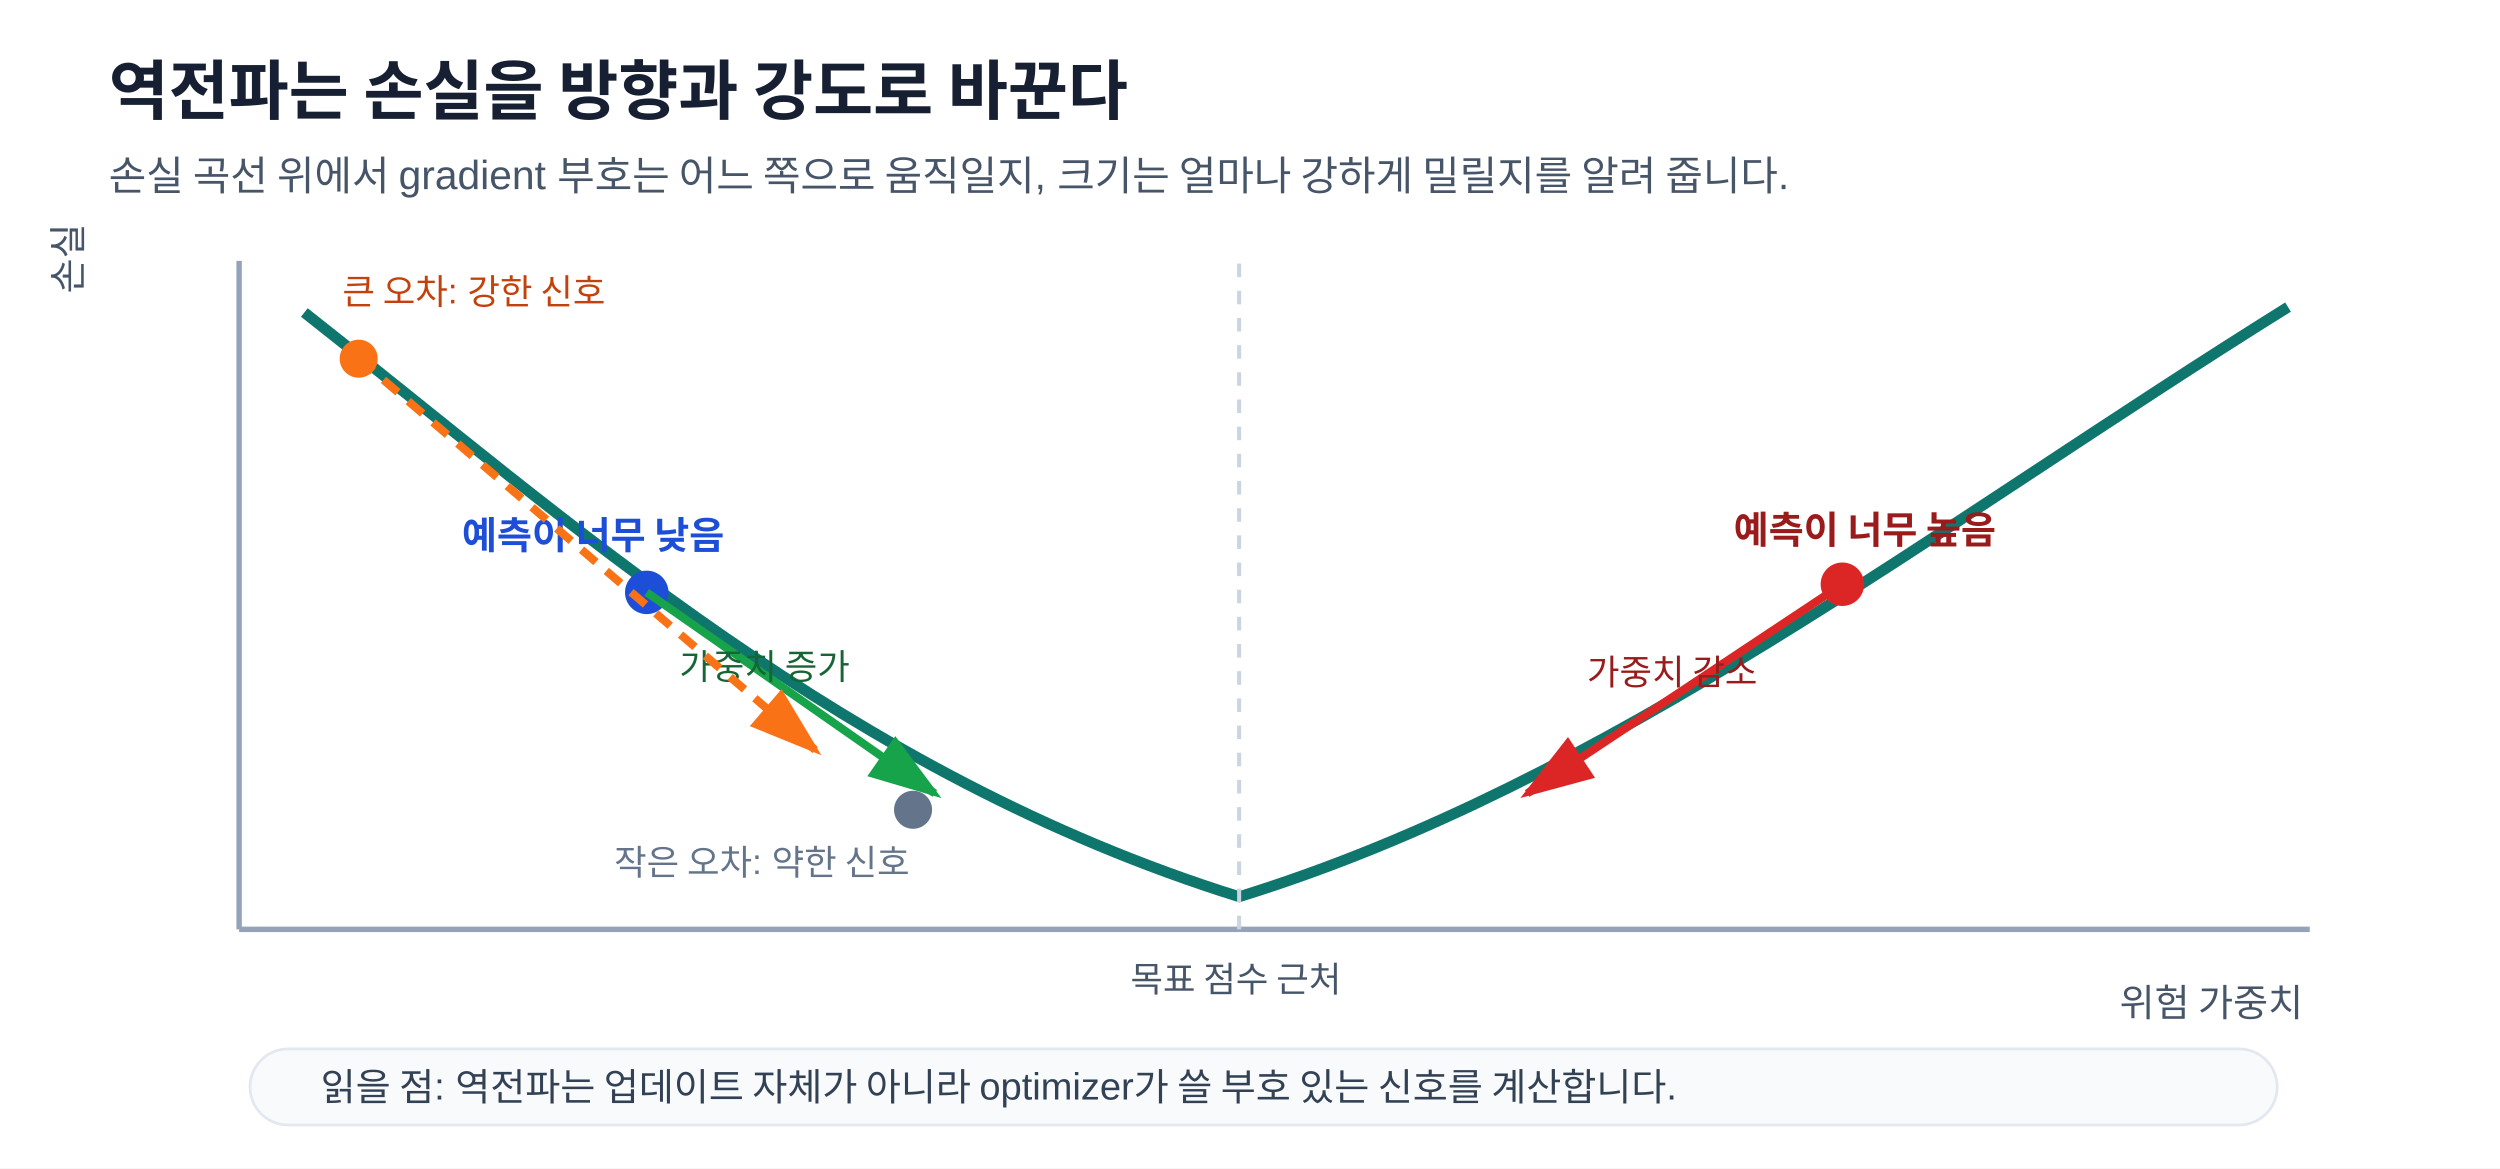
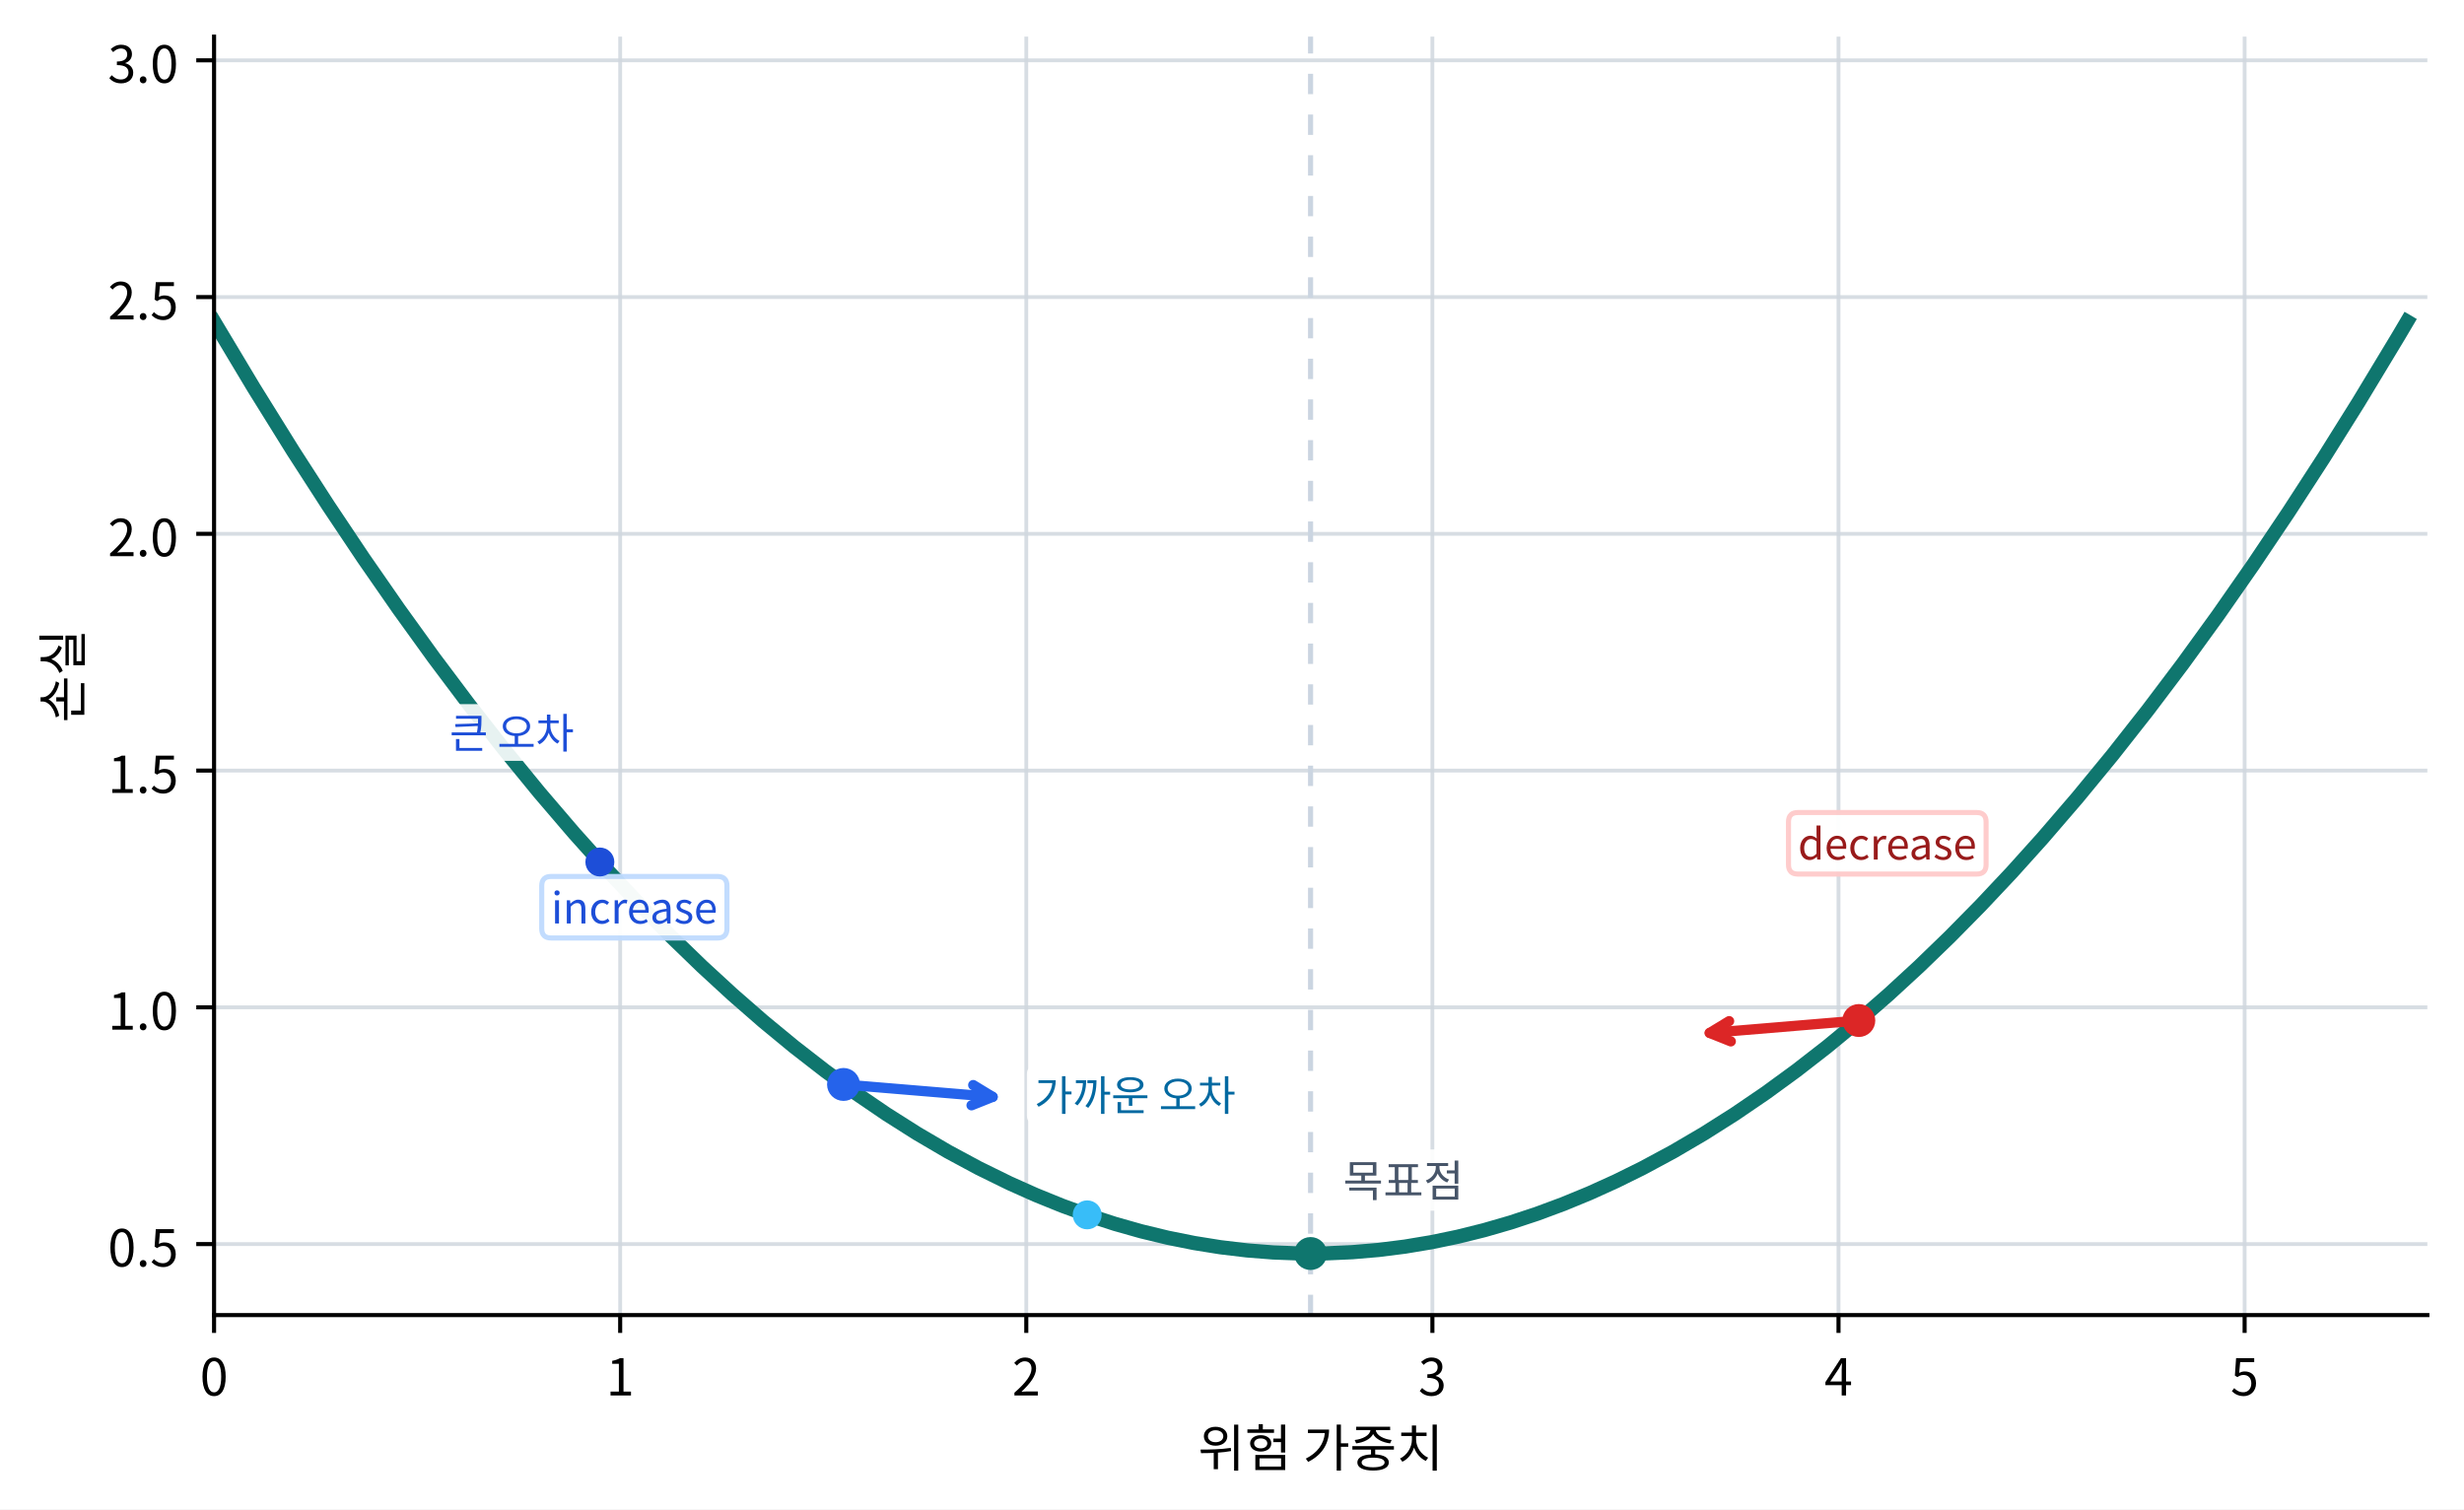
- <svg xmlns="http://www.w3.org/2000/svg" viewBox="0 0 920 430" role="img" aria-labelledby="title desc">
-   <rect width="920" height="430" fill="#ffffff" />
-   <text x="40" y="42" font-family="Arial, sans-serif" font-size="24" font-weight="700" fill="#172033">역전파는 손실을 방향과 강도로 바꾼다</text>
-   <text x="40" y="70" font-family="Arial, sans-serif" font-size="15" fill="#475569">손실 곡선 위에서 gradient 부호는 어느 쪽으로 움직일지, 크기는 얼마나 강하게 밀릴지를 알려 줍니다.</text>
-   <line x1="88" y1="342" x2="850" y2="342" stroke="#94a3b8" stroke-width="2" />
-   <line x1="88" y1="342" x2="88" y2="96" stroke="#94a3b8" stroke-width="2" />
-   <text x="780" y="374" font-family="Arial, sans-serif" font-size="14" fill="#475569">위험 가중치</text>
-   <text x="30" y="108" font-family="Arial, sans-serif" font-size="14" fill="#475569" transform="rotate(-90 30 108)">손실</text>
-   <path d="M112 115 C210 192, 312 285, 456 330 C592 288, 712 194, 842 113" fill="none" stroke="#0f766e" stroke-width="4" />
-   <line x1="456" y1="342" x2="456" y2="96" stroke="#cbd5e1" stroke-width="1.5" stroke-dasharray="5 5" />
-   <text x="416" y="365" font-family="Arial, sans-serif" font-size="13" fill="#475569">목표 점수 근처</text>
-   <circle cx="238" cy="218" r="8" fill="#1d4ed8" />
-   <text x="170" y="202" font-family="Arial, sans-serif" font-size="14" font-weight="700" fill="#1d4ed8">예측이 너무 낮음</text>
-   <line x1="238" y1="218" x2="344" y2="292" stroke="#16a34a" stroke-width="3" marker-end="url(#arrow-green)" />
-   <text x="250" y="250" font-family="Arial, sans-serif" font-size="13" fill="#166534">가중치 증가</text>
-   <circle cx="336" cy="298" r="7" fill="#64748b" />
-   <text x="226" y="322" font-family="Arial, sans-serif" font-size="13" fill="#64748b">작은 오차: 약한 신호</text>
-   <circle cx="678" cy="215" r="8" fill="#dc2626" />
-   <text x="638" y="200" font-family="Arial, sans-serif" font-size="14" font-weight="700" fill="#991b1b">예측이 너무 높음</text>
-   <line x1="678" y1="215" x2="562" y2="292" stroke="#dc2626" stroke-width="3" marker-end="url(#arrow-red)" />
-   <text x="584" y="252" font-family="Arial, sans-serif" font-size="13" fill="#991b1b">가중치 감소</text>
-   <circle cx="132" cy="132" r="7" fill="#f97316" />
-   <line x1="132" y1="132" x2="300" y2="276" stroke="#f97316" stroke-width="3" stroke-dasharray="7 5" marker-end="url(#arrow-orange)" />
-   <text x="126" y="112" font-family="Arial, sans-serif" font-size="13" fill="#c2410c">큰 오차: 강한 신호</text>
-   <rect x="92" y="386" width="746" height="28" rx="14" fill="#f8fafc" stroke="#e2e8f0" />
-   <text x="118" y="405" font-family="Arial, sans-serif" font-size="14" fill="#334155">읽을 점: 역전파는 업데이트 자체가 아니라 optimizer가 쓸 부호 있는 신호를 계산합니다.</text>
+ <svg xmlns="http://www.w3.org/2000/svg" xmlns:xlink="http://www.w3.org/1999/xlink" width="484.38pt" height="296.712pt" viewBox="0 0 484.38 296.712" version="1.1" role="img" aria-labelledby="title desc">
  <defs>
-     <marker id="arrow-green" markerWidth="10" markerHeight="10" refX="8" refY="3" orient="auto" markerUnits="strokeWidth">
-       <path d="M0,0 L0,6 L9,3 z" fill="#16a34a" />
-     </marker>
-     <marker id="arrow-red" markerWidth="10" markerHeight="10" refX="8" refY="3" orient="auto" markerUnits="strokeWidth">
-       <path d="M0,0 L0,6 L9,3 z" fill="#dc2626" />
-     </marker>
-     <marker id="arrow-orange" markerWidth="10" markerHeight="10" refX="8" refY="3" orient="auto" markerUnits="strokeWidth">
-       <path d="M0,0 L0,6 L9,3 z" fill="#f97316" />
-     </marker>
+     <style type="text/css">*{stroke-linejoin: round; stroke-linecap: butt}</style>
+   </defs>
+   <g id="figure_1">
+     <g id="patch_1">
+       <path d="M 0 296.712  L 484.38 296.712  L 484.38 0  L 0 0  z " style="fill: #ffffff" />
+     </g>
+     <g id="axes_1">
+       <g id="patch_2">
+         <path d="M 42.08 258.512  L 477.18 258.512  L 477.18 7.2  L 42.08 7.2  z " style="fill: #ffffff" />
+       </g>
+       <g id="matplotlib.axis_1">
+         <g id="xtick_1">
+           <g id="line2d_1">
+             <path d="M 42.08 258.512  L 42.08 7.2  " clip-path="url(#p2b32f256f6)" style="fill: none; stroke: #d0d7de; stroke-opacity: 0.85; stroke-width: 0.75; stroke-linecap: square" />
+           </g>
+           <g id="line2d_2">
+             <defs>
+               <path id="m769a69a779" d="M 0 0  L 0 3.5  " style="stroke: #000000; stroke-width: 0.8" />
+             </defs>
+             <g>
+               <use xlink:href="#m769a69a779" x="42.08" y="258.512" style="stroke: #000000; stroke-width: 0.8" />
+             </g>
+           </g>
+           <g id="text_1">
+             <g transform="translate(39.30469 274.312) scale(0.1 -0.1)">
+               <defs>
+                 <path id="NotoSansCJKkr-Regular-11" d="M 1779 -83  C 2669 -83 3238 723 3238 2362  C 3238 3987 2669 4774 1779 4774  C 883 4774 320 3987 320 2362  C 320 723 883 -83 1779 -83  z M 1779 390  C 1248 390 883 986 883 2362  C 883 3731 1248 4314 1779 4314  C 2310 4314 2675 3731 2675 2362  C 2675 986 2310 390 1779 390  z " transform="scale(0.015625)" />
+               </defs>
+               <use xlink:href="#NotoSansCJKkr-Regular-11" />
+             </g>
+           </g>
+         </g>
+         <g id="xtick_2">
+           <g id="line2d_3">
+             <path d="M 121.915 258.512  L 121.915 7.2  " clip-path="url(#p2b32f256f6)" style="fill: none; stroke: #d0d7de; stroke-opacity: 0.85; stroke-width: 0.75; stroke-linecap: square" />
+           </g>
+           <g id="line2d_4">
+             <g>
+               <use xlink:href="#m769a69a779" x="121.915" y="258.512" style="stroke: #000000; stroke-width: 0.8" />
+             </g>
+           </g>
+           <g id="text_2">
+             <g transform="translate(119.1395 274.312) scale(0.1 -0.1)">
+               <defs>
+                 <path id="NotoSansCJKkr-Regular-12" d="M 563 0  L 3136 0  L 3136 486  L 2195 486  L 2195 4691  L 1747 4691  C 1491 4544 1190 4435 774 4358  L 774 3987  L 1613 3987  L 1613 486  L 563 486  L 563 0  z " transform="scale(0.015625)" />
+               </defs>
+               <use xlink:href="#NotoSansCJKkr-Regular-12" />
+             </g>
+           </g>
+         </g>
+         <g id="xtick_3">
+           <g id="line2d_5">
+             <path d="M 201.749 258.512  L 201.749 7.2  " clip-path="url(#p2b32f256f6)" style="fill: none; stroke: #d0d7de; stroke-opacity: 0.85; stroke-width: 0.75; stroke-linecap: square" />
+           </g>
+           <g id="line2d_6">
+             <g>
+               <use xlink:href="#m769a69a779" x="201.749" y="258.512" style="stroke: #000000; stroke-width: 0.8" />
+             </g>
+           </g>
+           <g id="text_3">
+             <g transform="translate(198.9744 274.312) scale(0.1 -0.1)">
+               <defs>
+                 <path id="NotoSansCJKkr-Regular-13" d="M 282 0  L 3232 0  L 3232 506  L 1933 506  C 1696 506 1408 480 1165 461  C 2266 1504 3008 2458 3008 3398  C 3008 4230 2477 4774 1638 4774  C 1043 4774 634 4506 256 4090  L 595 3757  C 858 4070 1184 4301 1568 4301  C 2150 4301 2432 3910 2432 3373  C 2432 2566 1754 1632 282 346  L 282 0  z " transform="scale(0.015625)" />
+               </defs>
+               <use xlink:href="#NotoSansCJKkr-Regular-13" />
+             </g>
+           </g>
+         </g>
+         <g id="xtick_4">
+           <g id="line2d_7">
+             <path d="M 281.584 258.512  L 281.584 7.2  " clip-path="url(#p2b32f256f6)" style="fill: none; stroke: #d0d7de; stroke-opacity: 0.85; stroke-width: 0.75; stroke-linecap: square" />
+           </g>
+           <g id="line2d_8">
+             <g>
+               <use xlink:href="#m769a69a779" x="281.584" y="258.512" style="stroke: #000000; stroke-width: 0.8" />
+             </g>
+           </g>
+           <g id="text_4">
+             <g transform="translate(278.8093 274.312) scale(0.1 -0.1)">
+               <defs>
+                 <path id="NotoSansCJKkr-Regular-14" d="M 1683 -83  C 2522 -83 3194 416 3194 1254  C 3194 1901 2752 2310 2202 2445  L 2202 2477  C 2701 2650 3034 3034 3034 3603  C 3034 4346 2458 4774 1664 4774  C 1126 4774 710 4538 358 4218  L 672 3846  C 941 4115 1267 4301 1645 4301  C 2138 4301 2438 4006 2438 3558  C 2438 3053 2112 2662 1139 2662  L 1139 2214  C 2227 2214 2598 1843 2598 1274  C 2598 736 2208 403 1645 403  C 1114 403 762 659 486 941  L 186 563  C 493 224 954 -83 1683 -83  z " transform="scale(0.015625)" />
+               </defs>
+               <use xlink:href="#NotoSansCJKkr-Regular-14" />
+             </g>
+           </g>
+         </g>
+         <g id="xtick_5">
+           <g id="line2d_9">
+             <path d="M 361.419 258.512  L 361.419 7.2  " clip-path="url(#p2b32f256f6)" style="fill: none; stroke: #d0d7de; stroke-opacity: 0.85; stroke-width: 0.75; stroke-linecap: square" />
+           </g>
+           <g id="line2d_10">
+             <g>
+               <use xlink:href="#m769a69a779" x="361.419" y="258.512" style="stroke: #000000; stroke-width: 0.8" />
+             </g>
+           </g>
+           <g id="text_5">
+             <g transform="translate(358.6441 274.312) scale(0.1 -0.1)">
+               <defs>
+                 <path id="NotoSansCJKkr-Regular-15" d="M 2176 0  L 2726 0  L 2726 1293  L 3354 1293  L 3354 1760  L 2726 1760  L 2726 4691  L 2080 4691  L 128 1677  L 128 1293  L 2176 1293  L 2176 0  z M 2176 1760  L 736 1760  L 1805 3360  C 1939 3590 2067 3827 2182 4051  L 2208 4051  C 2195 3814 2176 3430 2176 3200  L 2176 1760  z " transform="scale(0.015625)" />
+               </defs>
+               <use xlink:href="#NotoSansCJKkr-Regular-15" />
+             </g>
+           </g>
+         </g>
+         <g id="xtick_6">
+           <g id="line2d_11">
+             <path d="M 441.254 258.512  L 441.254 7.2  " clip-path="url(#p2b32f256f6)" style="fill: none; stroke: #d0d7de; stroke-opacity: 0.85; stroke-width: 0.75; stroke-linecap: square" />
+           </g>
+           <g id="line2d_12">
+             <g>
+               <use xlink:href="#m769a69a779" x="441.254" y="258.512" style="stroke: #000000; stroke-width: 0.8" />
+             </g>
+           </g>
+           <g id="text_6">
+             <g transform="translate(438.479 274.312) scale(0.1 -0.1)">
+               <defs>
+                 <path id="NotoSansCJKkr-Regular-16" d="M 1677 -83  C 2464 -83 3213 499 3213 1523  C 3213 2560 2573 3021 1798 3021  C 1517 3021 1306 2950 1094 2835  L 1216 4192  L 2982 4192  L 2982 4691  L 704 4691  L 550 2502  L 864 2304  C 1133 2483 1331 2579 1645 2579  C 2234 2579 2618 2182 2618 1510  C 2618 826 2176 403 1619 403  C 1075 403 730 653 467 922  L 173 538  C 493 224 941 -83 1677 -83  z " transform="scale(0.015625)" />
+               </defs>
+               <use xlink:href="#NotoSansCJKkr-Regular-16" />
+             </g>
+           </g>
+         </g>
+         <g id="text_7">
+           <g transform="translate(235.5094 288.312) scale(0.1 -0.1)">
+             <defs>
+               <path id="NotoSansCJKkr-Regular-d4ff" d="M 2208 5018  C 1350 5018 736 4538 736 3827  C 736 3123 1350 2637 2208 2637  C 3072 2637 3686 3123 3686 3827  C 3686 4538 3072 5018 2208 5018  z M 2208 4582  C 2778 4582 3181 4275 3181 3827  C 3181 3379 2778 3078 2208 3078  C 1651 3078 1248 3379 1248 3827  C 1248 4275 1651 4582 2208 4582  z M 4538 5286  L 4538 -499  L 5062 -499  L 5062 5286  L 4538 5286  z M 378 1702  C 851 1702 1402 1709 1978 1734  L 1978 -320  L 2509 -320  L 2509 1766  C 3059 1805 3616 1862 4160 1965  L 4122 2362  C 2854 2170 1382 2150 307 2150  L 378 1702  z " transform="scale(0.015625)" />
+               <path id="NotoSansCJKkr-Regular-e3d3" d="M 1325 1478  L 1325 -422  L 5082 -422  L 5082 1478  L 1325 1478  z M 4563 1050  L 4563 13  L 1850 13  L 1850 1050  L 4563 1050  z M 2003 3962  C 1222 3962 666 3539 666 2931  C 666 2310 1222 1901 2003 1901  C 2784 1901 3334 2310 3334 2931  C 3334 3539 2784 3962 2003 3962  z M 2003 3552  C 2490 3552 2829 3302 2829 2931  C 2829 2554 2490 2304 2003 2304  C 1510 2304 1171 2554 1171 2931  C 1171 3302 1510 3552 2003 3552  z M 3590 3533  L 3590 3091  L 4550 3091  L 4550 1786  L 5082 1786  L 5082 5293  L 4550 5293  L 4550 3533  L 3590 3533  z M 1741 5344  L 1741 4691  L 326 4691  L 326 4256  L 3674 4256  L 3674 4691  L 2266 4691  L 2266 5344  L 1741 5344  z " transform="scale(0.015625)" />
+               <path id="NotoSansCJKkr-Regular-1" transform="scale(0.015625)" />
+               <path id="NotoSansCJKkr-Regular-b9fb" d="M 4237 5293  L 4237 -493  L 4768 -493  L 4768 2502  L 5690 2502  L 5690 2944  L 4768 2944  L 4768 5293  L 4237 5293  z M 621 4672  L 621 4230  L 2746 4230  C 2624 2861 1824 1754 352 1011  L 646 602  C 2522 1536 3277 3027 3277 4672  L 621 4672  z " transform="scale(0.015625)" />
+               <path id="NotoSansCJKkr-Regular-d70c" d="M 2931 1133  C 3834 1133 4378 915 4378 531  C 4378 147 3834 -77 2931 -77  C 2022 -77 1485 147 1485 531  C 1485 915 2022 1133 2931 1133  z M 320 2586  L 320 2150  L 2669 2150  L 2669 1542  C 1587 1491 947 1139 947 531  C 947 -122 1690 -486 2931 -486  C 4166 -486 4909 -122 4909 531  C 4909 1139 4269 1491 3194 1542  L 3194 2150  L 5549 2150  L 5549 2586  L 320 2586  z M 800 5024  L 800 4595  L 2592 4595  C 2547 3962 1619 3462 614 3354  L 800 2931  C 1760 3046 2624 3475 2931 4109  C 3251 3475 4115 3046 5069 2931  L 5261 3354  C 4243 3462 3322 3962 3277 4595  L 5075 4595  L 5075 5024  L 800 5024  z " transform="scale(0.015625)" />
+               <path id="NotoSansCJKkr-Regular-dc53" d="M 4525 5293  L 4525 -499  L 5056 -499  L 5056 5293  L 4525 5293  z M 1920 5184  L 1920 4288  L 582 4288  L 582 3859  L 1926 3859  L 1926 3418  C 1926 2406 1286 1427 429 1030  L 723 621  C 1395 934 1939 1600 2195 2406  C 2464 1645 3014 1024 3674 723  L 3968 1133  C 3104 1510 2451 2451 2451 3418  L 2451 3859  L 3770 3859  L 3770 4288  L 2451 4288  L 2451 5184  L 1920 5184  z " transform="scale(0.015625)" />
+             </defs>
+             <use xlink:href="#NotoSansCJKkr-Regular-d4ff" />
+             <use xlink:href="#NotoSansCJKkr-Regular-e3d3" transform="translate(92 0)" />
+             <use xlink:href="#NotoSansCJKkr-Regular-1" transform="translate(184 0)" />
+             <use xlink:href="#NotoSansCJKkr-Regular-b9fb" transform="translate(206.4062 0)" />
+             <use xlink:href="#NotoSansCJKkr-Regular-d70c" transform="translate(298.4062 0)" />
+             <use xlink:href="#NotoSansCJKkr-Regular-dc53" transform="translate(390.4062 0)" />
+           </g>
+         </g>
+       </g>
+       <g id="matplotlib.axis_2">
+         <g id="ytick_1">
+           <g id="line2d_13">
+             <path d="M 42.08 244.55  L 477.18 244.55  " clip-path="url(#p2b32f256f6)" style="fill: none; stroke: #d0d7de; stroke-opacity: 0.85; stroke-width: 0.75; stroke-linecap: square" />
+           </g>
+           <g id="line2d_14">
+             <defs>
+               <path id="m2dd2125215" d="M 0 0  L -3.5 0  " style="stroke: #000000; stroke-width: 0.8" />
+             </defs>
+             <g>
+               <use xlink:href="#m2dd2125215" x="42.08" y="244.55" style="stroke: #000000; stroke-width: 0.8" />
+             </g>
+           </g>
+           <g id="text_8">
+             <g transform="translate(21.2 248.9502) scale(0.1 -0.1)">
+               <defs>
+                 <path id="NotoSansCJKkr-Regular-f" d="M 890 -83  C 1120 -83 1312 96 1312 358  C 1312 627 1120 806 890 806  C 653 806 467 627 467 358  C 467 96 653 -83 890 -83  z " transform="scale(0.015625)" />
+               </defs>
+               <use xlink:href="#NotoSansCJKkr-Regular-11" />
+               <use xlink:href="#NotoSansCJKkr-Regular-f" transform="translate(55.5 0)" />
+               <use xlink:href="#NotoSansCJKkr-Regular-16" transform="translate(83.29688 0)" />
+             </g>
+           </g>
+         </g>
+         <g id="ytick_2">
+           <g id="line2d_15">
+             <path d="M 42.08 198.011  L 477.18 198.011  " clip-path="url(#p2b32f256f6)" style="fill: none; stroke: #d0d7de; stroke-opacity: 0.85; stroke-width: 0.75; stroke-linecap: square" />
+           </g>
+           <g id="line2d_16">
+             <g>
+               <use xlink:href="#m2dd2125215" x="42.08" y="198.011" style="stroke: #000000; stroke-width: 0.8" />
+             </g>
+           </g>
+           <g id="text_9">
+             <g transform="translate(21.2 202.411) scale(0.1 -0.1)">
+               <use xlink:href="#NotoSansCJKkr-Regular-12" />
+               <use xlink:href="#NotoSansCJKkr-Regular-f" transform="translate(55.5 0)" />
+               <use xlink:href="#NotoSansCJKkr-Regular-11" transform="translate(83.29688 0)" />
+             </g>
+           </g>
+         </g>
+         <g id="ytick_3">
+           <g id="line2d_17">
+             <path d="M 42.08 151.472  L 477.18 151.472  " clip-path="url(#p2b32f256f6)" style="fill: none; stroke: #d0d7de; stroke-opacity: 0.85; stroke-width: 0.75; stroke-linecap: square" />
+           </g>
+           <g id="line2d_18">
+             <g>
+               <use xlink:href="#m2dd2125215" x="42.08" y="151.472" style="stroke: #000000; stroke-width: 0.8" />
+             </g>
+           </g>
+           <g id="text_10">
+             <g transform="translate(21.2 155.8717) scale(0.1 -0.1)">
+               <use xlink:href="#NotoSansCJKkr-Regular-12" />
+               <use xlink:href="#NotoSansCJKkr-Regular-f" transform="translate(55.5 0)" />
+               <use xlink:href="#NotoSansCJKkr-Regular-16" transform="translate(83.29688 0)" />
+             </g>
+           </g>
+         </g>
+         <g id="ytick_4">
+           <g id="line2d_19">
+             <path d="M 42.08 104.932  L 477.18 104.932  " clip-path="url(#p2b32f256f6)" style="fill: none; stroke: #d0d7de; stroke-opacity: 0.85; stroke-width: 0.75; stroke-linecap: square" />
+           </g>
+           <g id="line2d_20">
+             <g>
+               <use xlink:href="#m2dd2125215" x="42.08" y="104.932" style="stroke: #000000; stroke-width: 0.8" />
+             </g>
+           </g>
+           <g id="text_11">
+             <g transform="translate(21.2 109.3324) scale(0.1 -0.1)">
+               <use xlink:href="#NotoSansCJKkr-Regular-13" />
+               <use xlink:href="#NotoSansCJKkr-Regular-f" transform="translate(55.5 0)" />
+               <use xlink:href="#NotoSansCJKkr-Regular-11" transform="translate(83.29688 0)" />
+             </g>
+           </g>
+         </g>
+         <g id="ytick_5">
+           <g id="line2d_21">
+             <path d="M 42.08 58.393  L 477.18 58.393  " clip-path="url(#p2b32f256f6)" style="fill: none; stroke: #d0d7de; stroke-opacity: 0.85; stroke-width: 0.75; stroke-linecap: square" />
+           </g>
+           <g id="line2d_22">
+             <g>
+               <use xlink:href="#m2dd2125215" x="42.08" y="58.393" style="stroke: #000000; stroke-width: 0.8" />
+             </g>
+           </g>
+           <g id="text_12">
+             <g transform="translate(21.2 62.79319) scale(0.1 -0.1)">
+               <use xlink:href="#NotoSansCJKkr-Regular-13" />
+               <use xlink:href="#NotoSansCJKkr-Regular-f" transform="translate(55.5 0)" />
+               <use xlink:href="#NotoSansCJKkr-Regular-16" transform="translate(83.29688 0)" />
+             </g>
+           </g>
+         </g>
+         <g id="ytick_6">
+           <g id="line2d_23">
+             <path d="M 42.08 11.854  L 477.18 11.854  " clip-path="url(#p2b32f256f6)" style="fill: none; stroke: #d0d7de; stroke-opacity: 0.85; stroke-width: 0.75; stroke-linecap: square" />
+           </g>
+           <g id="line2d_24">
+             <g>
+               <use xlink:href="#m2dd2125215" x="42.08" y="11.854" style="stroke: #000000; stroke-width: 0.8" />
+             </g>
+           </g>
+           <g id="text_13">
+             <g transform="translate(21.2 16.25393) scale(0.1 -0.1)">
+               <use xlink:href="#NotoSansCJKkr-Regular-14" />
+               <use xlink:href="#NotoSansCJKkr-Regular-f" transform="translate(55.5 0)" />
+               <use xlink:href="#NotoSansCJKkr-Regular-11" transform="translate(83.29688 0)" />
+             </g>
+           </g>
+         </g>
+         <g id="text_14">
+           <g transform="translate(16 142.056) rotate(-90) scale(0.1 -0.1)">
+             <defs>
+               <path id="NotoSansCJKkr-Regular-cf8b" d="M 992 1286  L 992 -371  L 4966 -371  L 4966 64  L 1523 64  L 1523 1286  L 992 1286  z M 2669 3162  L 2669 2189  L 320 2189  L 320 1754  L 5562 1754  L 5562 2189  L 3194 2189  L 3194 3162  L 2669 3162  z M 2662 5139  L 2662 4883  C 2662 4077 1683 3379 659 3213  L 870 2790  C 1747 2957 2573 3443 2931 4134  C 3290 3443 4122 2957 4992 2790  L 5203 3213  C 4179 3373 3200 4070 3200 4883  L 3200 5139  L 2662 5139  z " transform="scale(0.015625)" />
+               <path id="NotoSansCJKkr-Regular-d0df" d="M 4531 5293  L 4531 2298  L 5056 2298  L 5056 5293  L 4531 5293  z M 1338 -6  L 1338 -435  L 5261 -435  L 5261 -6  L 1850 -6  L 1850 608  L 5062 608  L 5062 2003  L 1318 2003  L 1318 1581  L 4538 1581  L 4538 1011  L 1338 1011  L 1338 -6  z M 1824 5126  L 1824 4685  C 1824 3846 1229 3072 358 2771  L 627 2349  C 1312 2598 1843 3123 2099 3782  C 2362 3168 2886 2688 3558 2458  L 3821 2874  C 2963 3155 2362 3878 2362 4685  L 2362 5126  L 1824 5126  z " transform="scale(0.015625)" />
+             </defs>
+             <use xlink:href="#NotoSansCJKkr-Regular-cf8b" />
+             <use xlink:href="#NotoSansCJKkr-Regular-d0df" transform="translate(92 0)" />
+           </g>
+         </g>
+       </g>
+       <g id="line2d_25">
+         <path d="M 42.08 63.205  L 49.855 76.184  L 57.631 88.686  L 64.542 99.399  L 71.454 109.735  L 78.365 119.695  L 85.277 129.277  L 92.188 138.483  L 99.1 147.312  L 106.012 155.765  L 112.923 163.84  L 119.835 171.54  L 125.882 177.967  L 131.93 184.106  L 137.978 189.957  L 144.025 195.52  L 150.073 200.794  L 156.12 205.779  L 162.168 210.476  L 168.216 214.885  L 174.263 219.005  L 180.311 222.837  L 186.358 226.381  L 192.406 229.636  L 198.454 232.602  L 203.637 234.915  L 208.821 237.017  L 214.005 238.906  L 219.188 240.584  L 224.372 242.049  L 229.556 243.303  L 234.739 244.345  L 239.923 245.175  L 245.107 245.793  L 250.29 246.199  L 255.474 246.393  L 260.658 246.376  L 265.841 246.146  L 271.025 245.705  L 276.209 245.051  L 281.392 244.186  L 286.576 243.109  L 291.76 241.82  L 296.943 240.319  L 302.127 238.606  L 307.311 236.681  L 312.494 234.545  L 317.678 232.196  L 322.862 229.636  L 328.909 226.381  L 334.957 222.837  L 341.004 219.005  L 347.052 214.885  L 353.1 210.476  L 359.147 205.779  L 365.195 200.794  L 371.243 195.52  L 377.29 189.957  L 383.338 184.106  L 389.385 177.967  L 395.433 171.54  L 401.481 164.823  L 408.392 156.795  L 415.304 148.389  L 422.215 139.607  L 429.127 130.448  L 436.038 120.913  L 442.95 111.001  L 449.861 100.712  L 456.773 90.046  L 463.685 79.004  L 471.46 66.131  L 473.188 63.205  L 473.188 63.205  " clip-path="url(#p2b32f256f6)" style="fill: none; stroke: #0f766e; stroke-width: 2.8; stroke-linecap: square" />
+       </g>
+       <g id="line2d_26">
+         <path d="M 257.634 258.512  L 257.634 7.2  " clip-path="url(#p2b32f256f6)" style="fill: none; stroke-dasharray: 4,4; stroke-dashoffset: 0; stroke: #cbd5e1" />
+       </g>
+       <g id="patch_3">
+         <path d="M 42.08 258.512  L 42.08 7.2  " style="fill: none; stroke: #000000; stroke-width: 0.8; stroke-linejoin: miter; stroke-linecap: square" />
+       </g>
+       <g id="patch_4">
+         <path d="M 42.08 258.512  L 477.18 258.512  " style="fill: none; stroke: #000000; stroke-width: 0.8; stroke-linejoin: miter; stroke-linecap: square" />
+       </g>
+       <g id="text_15">
+         <g id="patch_5">
+           <path d="M 264.021 237.994  L 287.757 237.994  Q 289.477 237.994 289.477 236.274  L 289.477 227.674  Q 289.477 225.954 287.757 225.954  L 264.021 225.954  Q 262.301 225.954 262.301 227.674  L 262.301 236.274  Q 262.301 237.994 264.021 237.994  z " style="fill: #ffffff; opacity: 0.9" />
+         </g>
+         <g style="fill: #475569" transform="translate(264.0206 235.2424) scale(0.086 -0.086)">
+           <defs>
+             <path id="NotoSansCJKkr-Regular-c8a4" d="M 4358 4627  L 4358 3514  L 1510 3514  L 1510 4627  L 4358 4627  z M 902 1331  L 902 902  L 4371 902  L 4371 -499  L 4902 -499  L 4902 1331  L 902 1331  z M 320 2362  L 320 1926  L 5549 1926  L 5549 2362  L 3200 2362  L 3200 3085  L 4877 3085  L 4877 5050  L 992 5050  L 992 3085  L 2669 3085  L 2669 2362  L 320 2362  z " transform="scale(0.015625)" />
+             <path id="NotoSansCJKkr-Regular-e257" d="M 794 2445  L 794 2010  L 1773 2010  L 1773 640  L 320 640  L 320 205  L 5568 205  L 5568 640  L 4083 640  L 4083 2010  L 5062 2010  L 5062 2445  L 4173 2445  L 4173 4320  L 5075 4320  L 5075 4755  L 781 4755  L 781 4320  L 1677 4320  L 1677 2445  L 794 2445  z M 2304 640  L 2304 2010  L 3552 2010  L 3552 640  L 2304 640  z M 2208 4320  L 3648 4320  L 3648 2445  L 2208 2445  L 2208 4320  z " transform="scale(0.015625)" />
+             <path id="NotoSansCJKkr-Regular-d60b" d="M 1325 1619  L 1325 -422  L 5082 -422  L 5082 1619  L 1325 1619  z M 4563 1197  L 4563 13  L 1850 13  L 1850 1197  L 4563 1197  z M 4550 5293  L 4550 3846  L 3405 3846  L 3405 3405  L 4550 3405  L 4550 1907  L 5082 1907  L 5082 5293  L 4550 5293  z M 506 4922  L 506 4486  L 1792 4486  L 1792 4275  C 1792 3456 1197 2682 339 2381  L 614 1958  C 1299 2208 1824 2739 2067 3398  C 2317 2803 2816 2323 3462 2086  L 3731 2509  C 2893 2810 2330 3533 2330 4275  L 2330 4486  L 3597 4486  L 3597 4922  L 506 4922  z " transform="scale(0.015625)" />
+           </defs>
+           <use xlink:href="#NotoSansCJKkr-Regular-c8a4" />
+           <use xlink:href="#NotoSansCJKkr-Regular-e257" transform="translate(92 0)" />
+           <use xlink:href="#NotoSansCJKkr-Regular-d60b" transform="translate(184 0)" />
+         </g>
+       </g>
+       <g id="patch_6">
+         <path d="M 167.817 213.342  Q 182.591 214.572 195.136 215.617  " style="fill: none; stroke: #2563eb; stroke-width: 2; stroke-linecap: round" />
+         <path d="M 191.315 213.292  L 195.136 215.617  L 190.983 217.278  " style="fill: none; stroke: #2563eb; stroke-width: 2; stroke-linecap: round" />
+       </g>
+       <g id="patch_7">
+         <path d="M 363.418 200.776  Q 348.644 202.006 336.099 203.051  " style="fill: none; stroke: #dc2626; stroke-width: 2; stroke-linecap: round" />
+         <path d="M 340.251 204.712  L 336.099 203.051  L 339.919 200.726  " style="fill: none; stroke: #dc2626; stroke-width: 2; stroke-linecap: round" />
+       </g>
+       <g id="text_16">
+         <g id="patch_8">
+           <path d="M 108.343 184.385  L 141.062 184.385  Q 142.91 184.385 142.91 182.537  L 142.91 174.137  Q 142.91 172.289 141.062 172.289  L 108.343 172.289  Q 106.495 172.289 106.495 174.137  L 106.495 182.537  Q 106.495 184.385 108.343 184.385  z " style="fill: #ffffff; opacity: 0.96; stroke: #bfdbfe; stroke-linejoin: miter" />
+         </g>
+         <g style="fill: #1d4ed8" transform="translate(108.3426 181.5291) scale(0.084 -0.084)">
+           <defs>
+             <path id="NotoSansCJKkr-Regular-4a" d="M 589 0  L 1178 0  L 1178 3475  L 589 3475  L 589 0  z M 883 4192  C 1114 4192 1274 4346 1274 4582  C 1274 4806 1114 4960 883 4960  C 653 4960 499 4806 499 4582  C 499 4346 653 4192 883 4192  z " transform="scale(0.015625)" />
+             <path id="NotoSansCJKkr-Regular-4f" d="M 589 0  L 1178 0  L 1178 2522  C 1523 2874 1766 3053 2125 3053  C 2586 3053 2784 2778 2784 2125  L 2784 0  L 3366 0  L 3366 2202  C 3366 3085 3034 3565 2304 3565  C 1830 3565 1466 3302 1139 2970  L 1126 2970  L 1069 3475  L 589 3475  L 589 0  z " transform="scale(0.015625)" />
+             <path id="NotoSansCJKkr-Regular-44" d="M 1958 -83  C 2374 -83 2771 83 3085 352  L 2829 749  C 2611 557 2330 403 2010 403  C 1370 403 934 934 934 1734  C 934 2534 1395 3072 2029 3072  C 2298 3072 2522 2950 2720 2771  L 3014 3155  C 2771 3373 2458 3565 2003 3565  C 1107 3565 333 2893 333 1734  C 333 582 1037 -83 1958 -83  z " transform="scale(0.015625)" />
+             <path id="NotoSansCJKkr-Regular-53" d="M 589 0  L 1178 0  L 1178 2234  C 1408 2822 1760 3040 2048 3040  C 2195 3040 2272 3021 2387 2982  L 2496 3488  C 2387 3546 2278 3565 2125 3565  C 1741 3565 1382 3283 1139 2842  L 1126 2842  L 1069 3475  L 589 3475  L 589 0  z " transform="scale(0.015625)" />
+             <path id="NotoSansCJKkr-Regular-46" d="M 1997 -83  C 2464 -83 2835 70 3136 269  L 2931 659  C 2669 486 2400 384 2061 384  C 1402 384 947 858 909 1600  L 3251 1600  C 3264 1690 3277 1805 3277 1933  C 3277 2925 2778 3565 1888 3565  C 1094 3565 333 2867 333 1734  C 333 589 1069 -83 1997 -83  z M 902 2016  C 973 2707 1408 3098 1901 3098  C 2445 3098 2765 2720 2765 2016  L 902 2016  z " transform="scale(0.015625)" />
+             <path id="NotoSansCJKkr-Regular-42" d="M 1389 -83  C 1818 -83 2208 141 2541 416  L 2560 416  L 2611 0  L 3091 0  L 3091 2138  C 3091 3002 2739 3565 1888 3565  C 1325 3565 838 3315 525 3110  L 749 2707  C 1024 2893 1389 3078 1792 3078  C 2362 3078 2509 2650 2509 2202  C 1030 2035 378 1658 378 902  C 378 275 806 -83 1389 -83  z M 1555 390  C 1210 390 941 544 941 941  C 941 1389 1338 1677 2509 1811  L 2509 845  C 2170 544 1888 390 1555 390  z " transform="scale(0.015625)" />
+             <path id="NotoSansCJKkr-Regular-54" d="M 1498 -83  C 2317 -83 2758 384 2758 947  C 2758 1606 2208 1811 1702 2003  C 1312 2150 954 2278 954 2605  C 954 2880 1158 3110 1600 3110  C 1907 3110 2150 2976 2387 2803  L 2669 3168  C 2406 3386 2022 3565 1594 3565  C 832 3565 397 3130 397 2579  C 397 1984 922 1754 1408 1574  C 1792 1434 2202 1267 2202 915  C 2202 614 1978 371 1517 371  C 1101 371 794 538 486 787  L 205 397  C 531 122 1005 -83 1498 -83  z " transform="scale(0.015625)" />
+           </defs>
+           <use xlink:href="#NotoSansCJKkr-Regular-4a" />
+           <use xlink:href="#NotoSansCJKkr-Regular-4f" transform="translate(27.5 0)" />
+           <use xlink:href="#NotoSansCJKkr-Regular-44" transform="translate(88.5 0)" />
+           <use xlink:href="#NotoSansCJKkr-Regular-53" transform="translate(139.5 0)" />
+           <use xlink:href="#NotoSansCJKkr-Regular-46" transform="translate(177.2031 0)" />
+           <use xlink:href="#NotoSansCJKkr-Regular-42" transform="translate(231.0156 0)" />
+           <use xlink:href="#NotoSansCJKkr-Regular-54" transform="translate(287.3125 0)" />
+           <use xlink:href="#NotoSansCJKkr-Regular-46" transform="translate(334.1094 0)" />
+         </g>
+       </g>
+       <g id="text_17">
+         <g id="patch_9">
+           <path d="M 353.436 171.819  L 388.583 171.819  Q 390.431 171.819 390.431 169.971  L 390.431 161.571  Q 390.431 159.723 388.583 159.723  L 353.436 159.723  Q 351.588 159.723 351.588 161.571  L 351.588 169.971  Q 351.588 171.819 353.436 171.819  z " style="fill: #ffffff; opacity: 0.96; stroke: #fecaca; stroke-linejoin: miter" />
+         </g>
+         <g style="fill: #991b1b" transform="translate(353.4357 168.9635) scale(0.084 -0.084)">
+           <defs>
+             <path id="NotoSansCJKkr-Regular-45" d="M 1773 -83  C 2189 -83 2560 141 2829 410  L 2848 410  L 2899 0  L 3379 0  L 3379 5094  L 2790 5094  L 2790 3757  L 2822 3162  C 2515 3411 2253 3565 1843 3565  C 1050 3565 339 2861 339 1734  C 339 576 902 -83 1773 -83  z M 1901 410  C 1293 410 941 902 941 1741  C 941 2534 1389 3072 1946 3072  C 2234 3072 2502 2970 2790 2707  L 2790 883  C 2502 563 2221 410 1901 410  z " transform="scale(0.015625)" />
+           </defs>
+           <use xlink:href="#NotoSansCJKkr-Regular-45" />
+           <use xlink:href="#NotoSansCJKkr-Regular-46" transform="translate(62 0)" />
+           <use xlink:href="#NotoSansCJKkr-Regular-44" transform="translate(117.4062 0)" />
+           <use xlink:href="#NotoSansCJKkr-Regular-53" transform="translate(168.4062 0)" />
+           <use xlink:href="#NotoSansCJKkr-Regular-46" transform="translate(206.1094 0)" />
+           <use xlink:href="#NotoSansCJKkr-Regular-42" transform="translate(259.9219 0)" />
+           <use xlink:href="#NotoSansCJKkr-Regular-54" transform="translate(316.2188 0)" />
+           <use xlink:href="#NotoSansCJKkr-Regular-46" transform="translate(363.0156 0)" />
+         </g>
+       </g>
+       <g id="text_18">
+         <g id="patch_10">
+           <path d="M 203.346 220.792  L 242.903 220.792  Q 244.379 220.792 244.379 219.316  L 244.379 211.116  Q 244.379 209.64 242.903 209.64  L 203.346 209.64  Q 201.87 209.64 201.87 211.116  L 201.87 219.316  Q 201.87 220.792 203.346 220.792  z " style="fill: #ffffff; opacity: 0.9" />
+         </g>
+         <g style="fill: #0369a1" transform="translate(203.3461 218.3323) scale(0.082 -0.082)">
+           <defs>
+             <path id="NotoSansCJKkr-Regular-bc47" d="M 4333 5293  L 4333 -499  L 4864 -499  L 4864 2464  L 5728 2464  L 5728 2906  L 4864 2906  L 4864 5293  L 4333 5293  z M 480 4666  L 480 4224  L 1555 4224  C 1491 3066 1152 2003 294 1107  L 717 806  C 1760 1920 2054 3270 2054 4666  L 480 4666  z M 2240 4666  L 2240 4224  L 3136 4224  C 3091 3008 2829 1741 1939 717  L 2368 422  C 3437 1683 3635 3270 3635 4666  L 2240 4666  z " transform="scale(0.015625)" />
+             <path id="NotoSansCJKkr-Regular-d4af" d="M 2931 5146  C 1709 5146 902 4698 902 3981  C 902 3264 1709 2822 2931 2822  C 4160 2822 4960 3264 4960 3981  C 4960 4698 4160 5146 2931 5146  z M 2931 4717  C 3814 4717 4397 4435 4397 3981  C 4397 3533 3814 3258 2931 3258  C 2054 3258 1466 3533 1466 3981  C 1466 4435 2054 4717 2931 4717  z M 314 2355  L 314 1920  L 2714 1920  L 2714 749  L 3251 749  L 3251 1920  L 5562 1920  L 5562 2355  L 314 2355  z M 986 1318  L 986 -371  L 4979 -371  L 4979 70  L 1517 70  L 1517 1318  L 986 1318  z " transform="scale(0.015625)" />
+             <path id="NotoSansCJKkr-Regular-d41f" d="M 2931 4486  C 3853 4486 4525 4051 4525 3398  C 4525 2733 3853 2304 2931 2304  C 2016 2304 1344 2733 1344 3398  C 1344 4051 2016 4486 2931 4486  z M 320 685  L 320 243  L 5568 243  L 5568 685  L 3194 685  L 3194 1888  C 4275 1971 5037 2541 5037 3398  C 5037 4314 4154 4915 2931 4915  C 1715 4915 832 4314 832 3398  C 832 2541 1587 1971 2669 1888  L 2669 685  L 320 685  z " transform="scale(0.015625)" />
+             <path id="NotoSansCJKkr-Regular-da23" d="M 1722 5184  L 1722 4288  L 422 4288  L 422 3859  L 1728 3859  L 1728 3418  C 1728 2426 1114 1434 262 1030  L 563 621  C 1222 941 1747 1606 1997 2400  C 2240 1664 2733 1037 3360 730  L 3661 1133  C 2829 1542 2246 2490 2246 3418  L 2246 3859  L 3533 3859  L 3533 4288  L 2253 4288  L 2253 5184  L 1722 5184  z M 4237 5293  L 4237 -499  L 4768 -499  L 4768 2470  L 5715 2470  L 5715 2918  L 4768 2918  L 4768 5293  L 4237 5293  z " transform="scale(0.015625)" />
+           </defs>
+           <use xlink:href="#NotoSansCJKkr-Regular-b9fb" />
+           <use xlink:href="#NotoSansCJKkr-Regular-bc47" transform="translate(92 0)" />
+           <use xlink:href="#NotoSansCJKkr-Regular-d4af" transform="translate(184 0)" />
+           <use xlink:href="#NotoSansCJKkr-Regular-1" transform="translate(276 0)" />
+           <use xlink:href="#NotoSansCJKkr-Regular-d41f" transform="translate(298.4062 0)" />
+           <use xlink:href="#NotoSansCJKkr-Regular-da23" transform="translate(390.4062 0)" />
+         </g>
+       </g>
+       <g id="text_19">
+         <g id="patch_11">
+           <path d="M 88.384 149.569  L 112.853 149.569  Q 114.329 149.569 114.329 148.093  L 114.329 139.893  Q 114.329 138.417 112.853 138.417  L 88.384 138.417  Q 86.908 138.417 86.908 139.893  L 86.908 148.093  Q 86.908 149.569 88.384 149.569  z " style="fill: #ffffff; opacity: 0.9" />
+         </g>
+         <g style="fill: #1d4ed8" transform="translate(88.38391 147.1086) scale(0.082 -0.082)">
+           <defs>
+             <path id="NotoSansCJKkr-Regular-de6b" d="M 320 2445  L 320 2010  L 5562 2010  L 5562 2445  L 4723 2445  C 4890 3315 4890 3936 4890 4493  L 4890 4986  L 986 4986  L 986 4550  L 4365 4550  L 4365 4493  C 4365 4288 4365 4064 4358 3827  L 845 3718  L 915 3277  L 4333 3430  C 4307 3136 4262 2810 4192 2445  L 320 2445  z M 979 1434  L 979 -371  L 5005 -371  L 5005 64  L 1510 64  L 1510 1434  L 979 1434  z " transform="scale(0.015625)" />
+           </defs>
+           <use xlink:href="#NotoSansCJKkr-Regular-de6b" />
+           <use xlink:href="#NotoSansCJKkr-Regular-1" transform="translate(92 0)" />
+           <use xlink:href="#NotoSansCJKkr-Regular-d41f" transform="translate(114.4062 0)" />
+           <use xlink:href="#NotoSansCJKkr-Regular-da23" transform="translate(206.4062 0)" />
+         </g>
+       </g>
+       <g id="PathCollection_1">
+         <defs>
+           <path id="ma512dd9762" d="M 0 2.739  C 0.726 2.739 1.423 2.45 1.936 1.936  C 2.45 1.423 2.739 0.726 2.739 0  C 2.739 -0.726 2.45 -1.423 1.936 -1.936  C 1.423 -2.45 0.726 -2.739 0 -2.739  C -0.726 -2.739 -1.423 -2.45 -1.936 -1.936  C -2.45 -1.423 -2.739 -0.726 -2.739 0  C -2.739 0.726 -2.45 1.423 -1.936 1.936  C -1.423 2.45 -0.726 2.739 0 2.739  z " style="stroke: #0f766e" />
+         </defs>
+         <g clip-path="url(#p2b32f256f6)">
+           <use xlink:href="#ma512dd9762" x="257.634" y="246.412" style="fill: #0f766e; stroke: #0f766e" />
+         </g>
+       </g>
+       <g id="PathCollection_2">
+         <defs>
+           <path id="C0_0_9b2d7474e6" d="M 0 2.739  C 0.726 2.739 1.423 2.45 1.936 1.936  C 2.45 1.423 2.739 0.726 2.739 -0  C 2.739 -0.726 2.45 -1.423 1.936 -1.936  C 1.423 -2.45 0.726 -2.739 0 -2.739  C -0.726 -2.739 -1.423 -2.45 -1.936 -1.936  C -2.45 -1.423 -2.739 -0.726 -2.739 0  C -2.739 0.726 -2.45 1.423 -1.936 1.936  C -1.423 2.45 -0.726 2.739 0 2.739  z " />
+         </defs>
+         <g clip-path="url(#p2b32f256f6)">
+           <use xlink:href="#C0_0_9b2d7474e6" x="165.824" y="213.176" style="fill: #2563eb; stroke: #2563eb" />
+         </g>
+         <g clip-path="url(#p2b32f256f6)">
+           <use xlink:href="#C0_0_9b2d7474e6" x="365.411" y="200.61" style="fill: #dc2626; stroke: #dc2626" />
+         </g>
+       </g>
+       <g id="PathCollection_3">
+         <defs>
+           <path id="C1_0_9fe97c0172" d="M 0 2.345  C 0.622 2.345 1.219 2.098 1.658 1.658  C 2.098 1.219 2.345 0.622 2.345 -0  C 2.345 -0.622 2.098 -1.219 1.658 -1.658  C 1.219 -2.098 0.622 -2.345 0 -2.345  C -0.622 -2.345 -1.219 -2.098 -1.658 -1.658  C -2.098 -1.219 -2.345 -0.622 -2.345 0  C -2.345 0.622 -2.098 1.219 -1.658 1.658  C -1.219 2.098 -0.622 2.345 0 2.345  z " />
+         </defs>
+         <g clip-path="url(#p2b32f256f6)">
+           <use xlink:href="#C1_0_9fe97c0172" x="213.725" y="238.81" style="fill: #38bdf8; stroke: #38bdf8" />
+         </g>
+         <g clip-path="url(#p2b32f256f6)">
+           <use xlink:href="#C1_0_9fe97c0172" x="117.923" y="169.447" style="fill: #1d4ed8; stroke: #1d4ed8" />
+         </g>
+       </g>
+     </g>
+   </g>
+   <defs>
+     <clipPath id="p2b32f256f6">
+       <rect x="42.08" y="7.2" width="435.1" height="251.312" />
+     </clipPath>
  </defs>
</svg>
